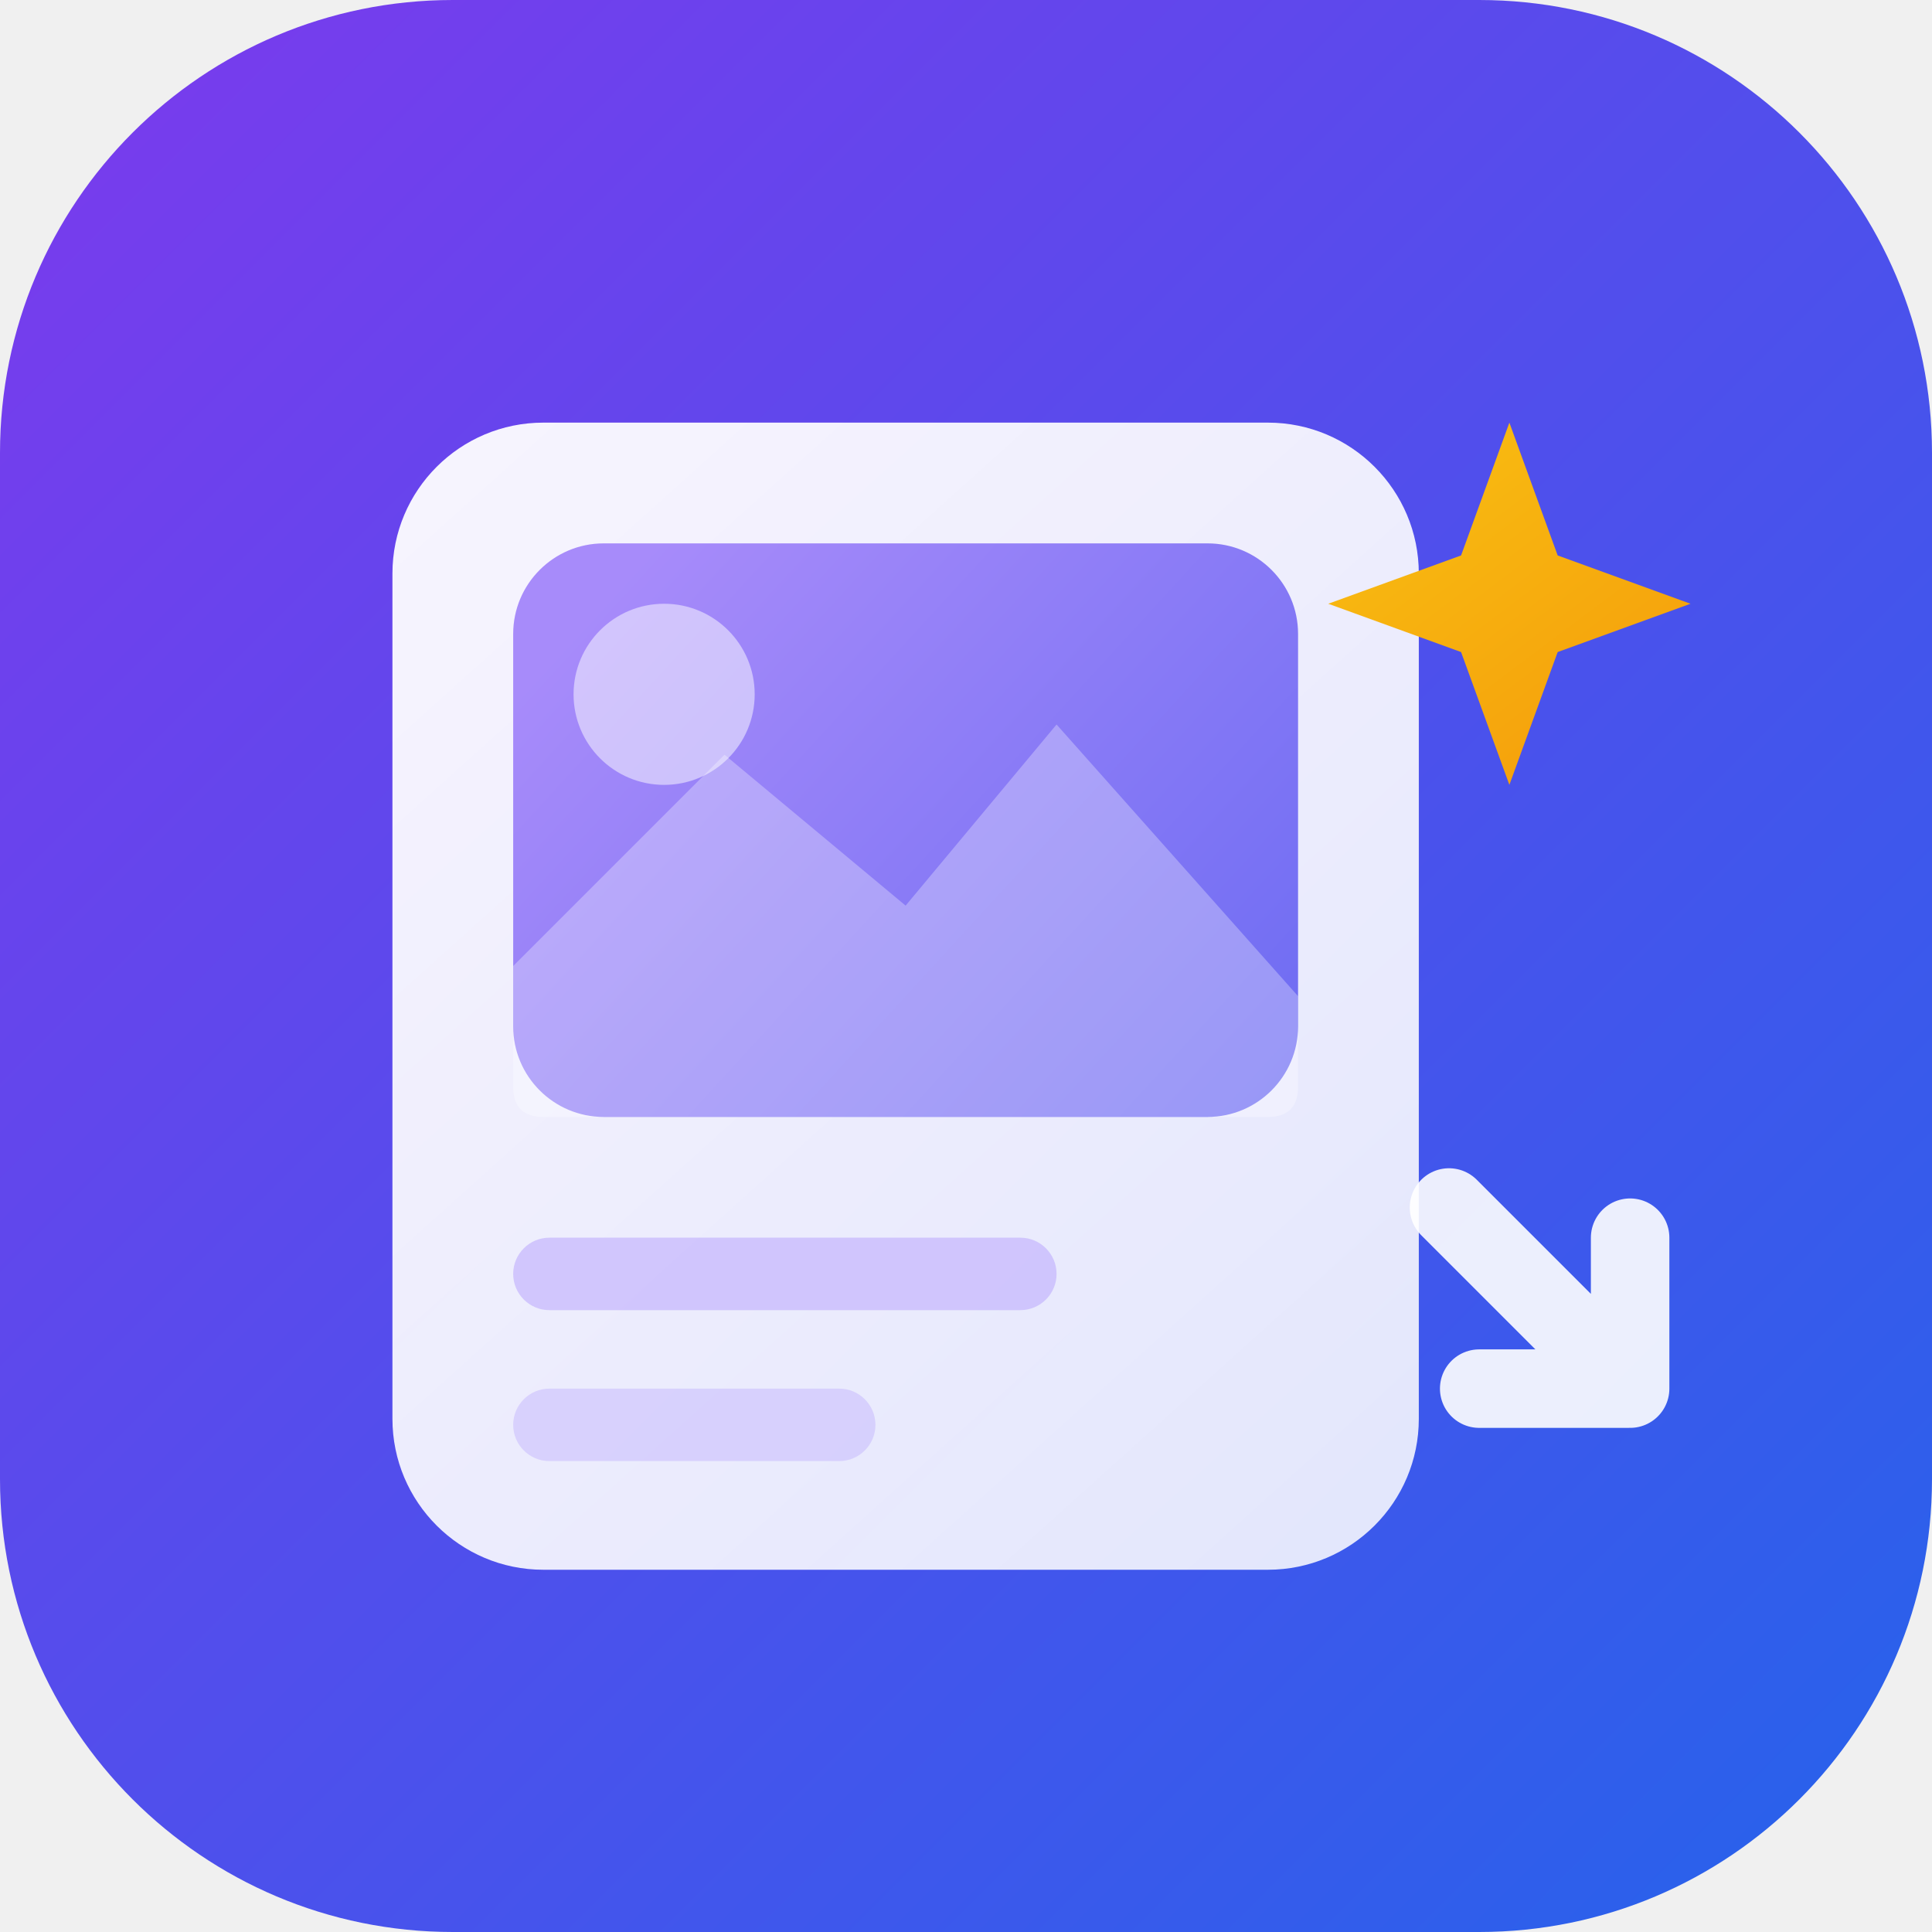
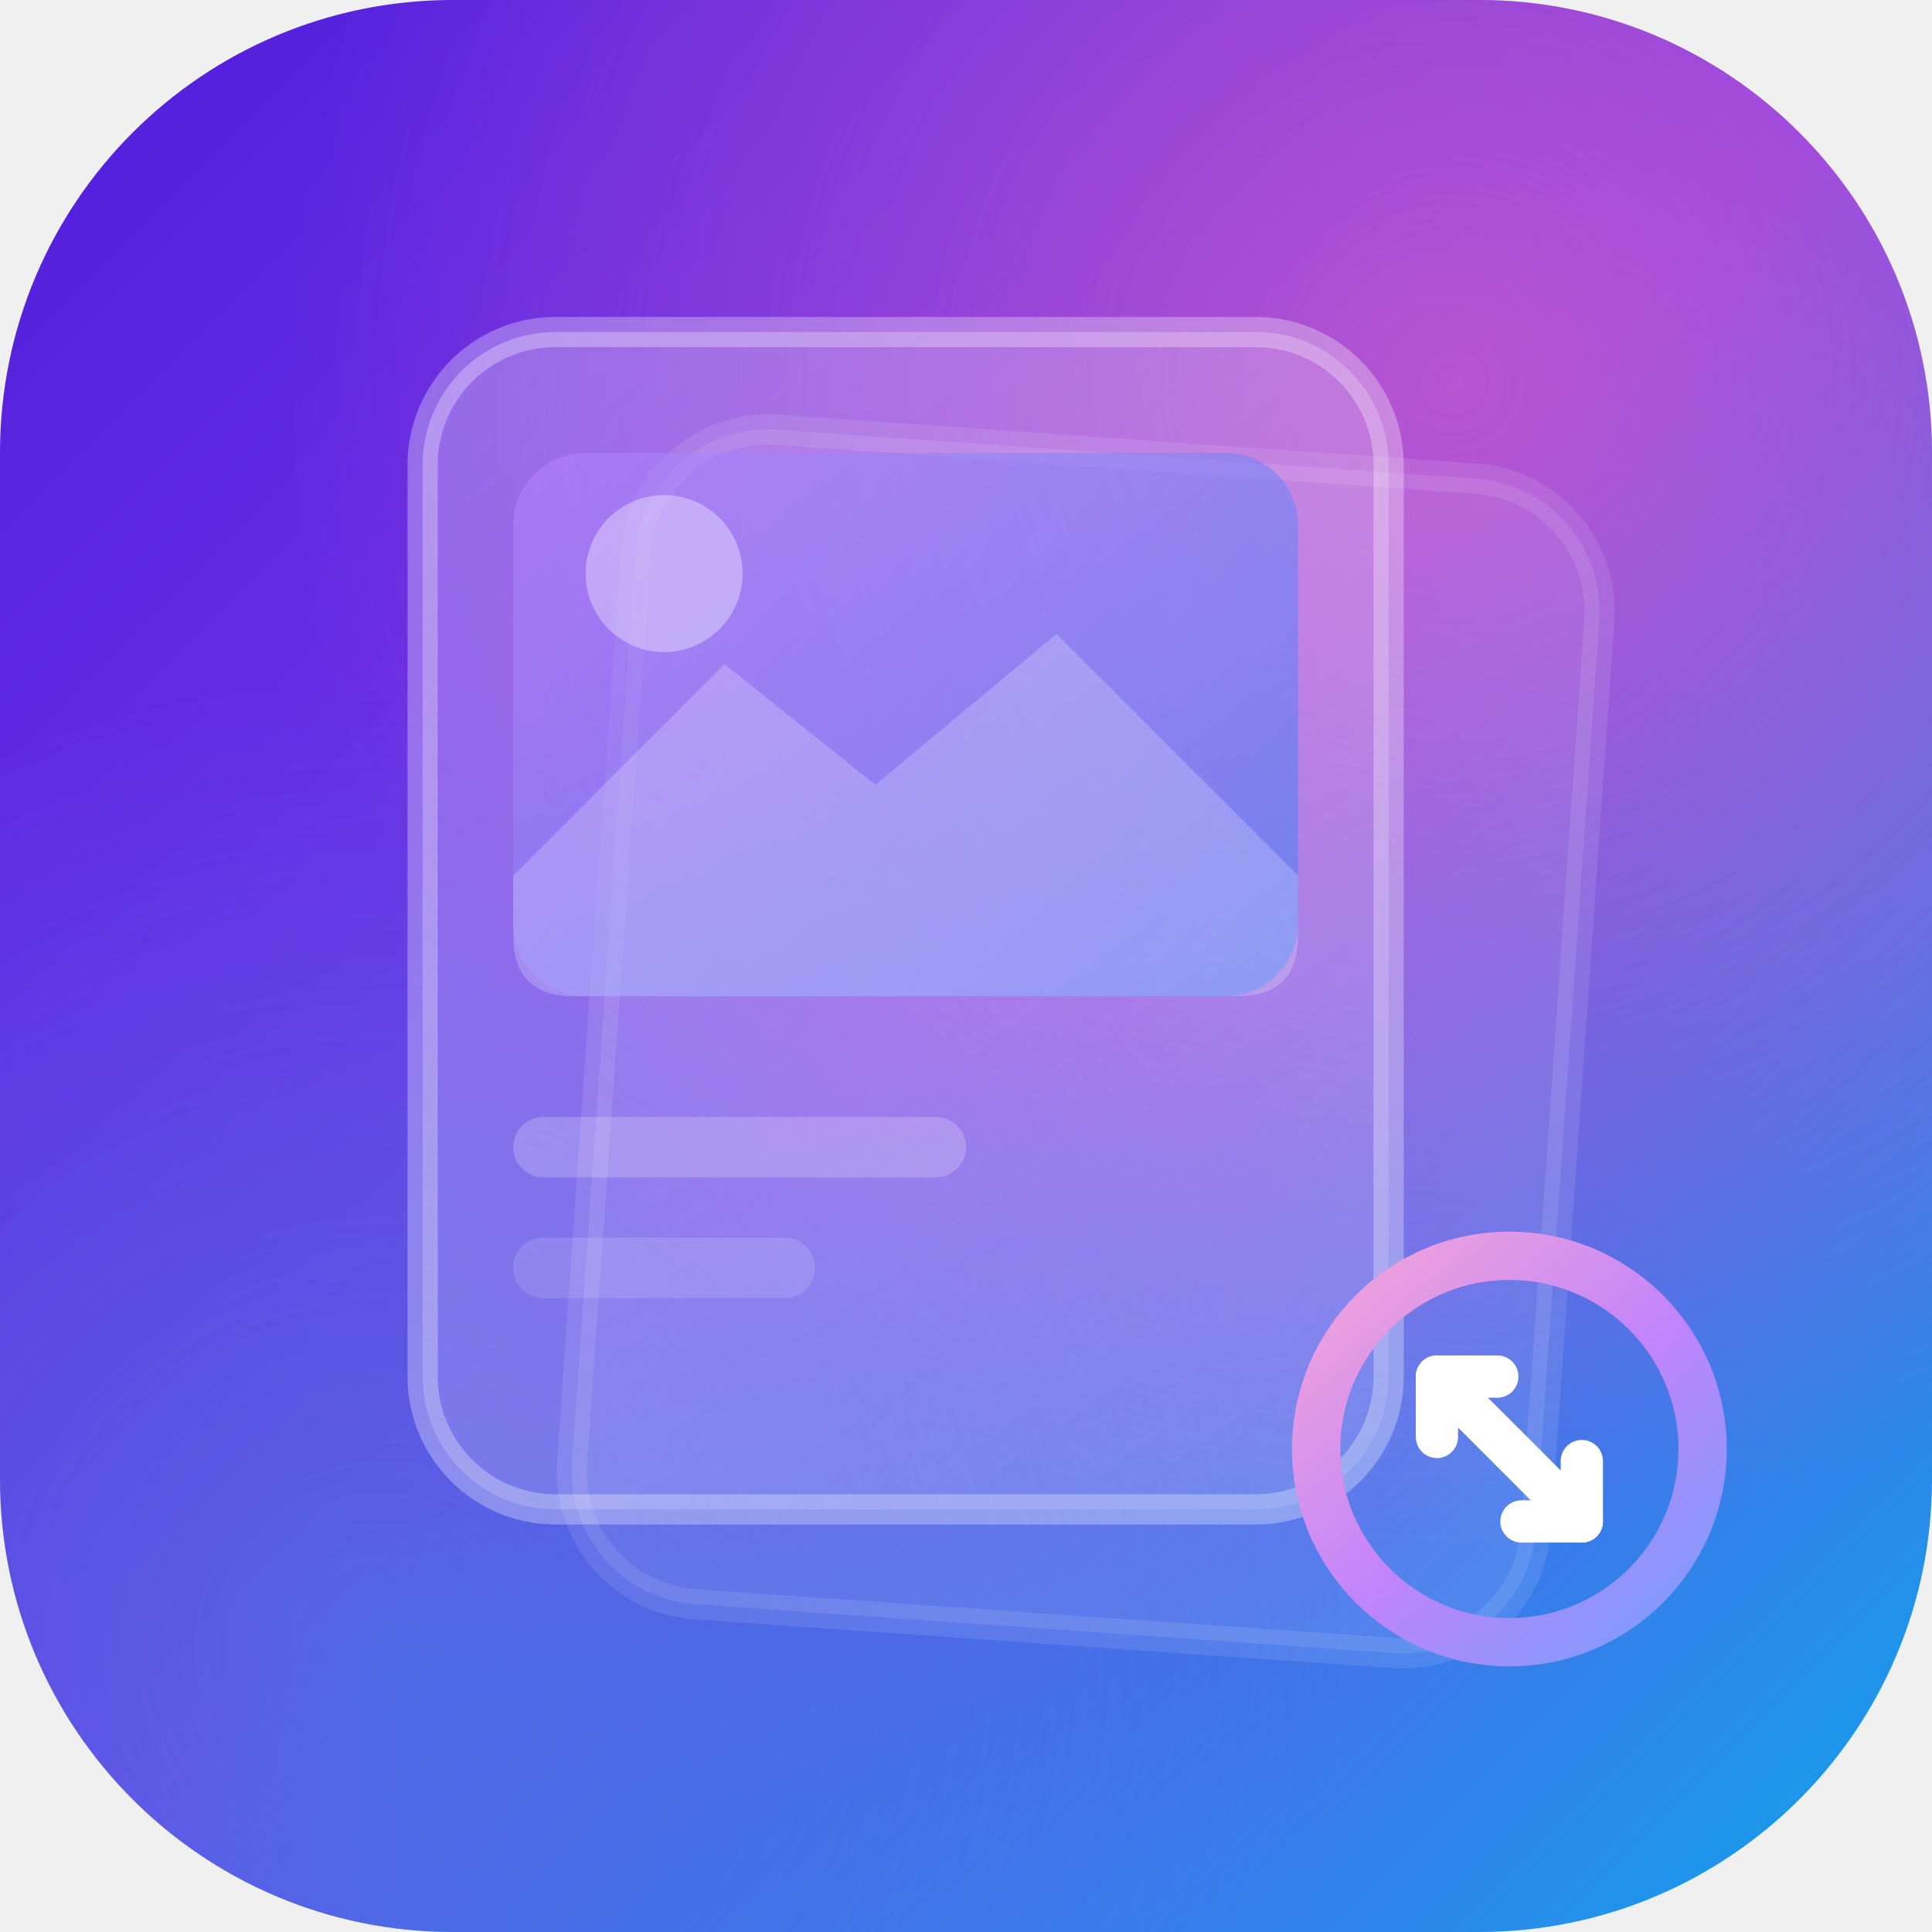
<svg xmlns="http://www.w3.org/2000/svg" viewBox="0 0 32 32" fill="none">
  <defs>
-     <linearGradient id="bg" x1="0" y1="0" x2="32" y2="32" gradientUnits="userSpaceOnUse">
-       <stop offset="0%" stop-color="#7c3aed" />
-       <stop offset="100%" stop-color="#2563eb" />
+     <linearGradient id="bg1" x1="0" y1="0" x2="32" y2="32" gradientUnits="userSpaceOnUse">
+       <stop offset="0%" stop-color="#4f1ddb" />
+       <stop offset="50%" stop-color="#7c3aed" />
+       <stop offset="100%" stop-color="#0ea5e9" />
    </linearGradient>
-     <linearGradient id="card" x1="6" y1="6" x2="24" y2="26" gradientUnits="userSpaceOnUse">
-       <stop offset="0%" stop-color="white" stop-opacity="0.95" />
-       <stop offset="100%" stop-color="white" stop-opacity="0.85" />
+     <radialGradient id="bg2" cx="75%" cy="20%" r="60%">
+       <stop offset="0%" stop-color="#f472b6" stop-opacity="0.5" />
+       <stop offset="100%" stop-color="#f472b6" stop-opacity="0" />
+     </radialGradient>
+     <radialGradient id="bg3" cx="20%" cy="85%" r="50%">
+       <stop offset="0%" stop-color="#06b6d4" stop-opacity="0.35" />
+       <stop offset="100%" stop-color="#06b6d4" stop-opacity="0" />
+     </radialGradient>
+     <linearGradient id="glass" x1="6" y1="5" x2="22" y2="27" gradientUnits="userSpaceOnUse">
+       <stop offset="0%" stop-color="white" stop-opacity="0.3" />
+       <stop offset="100%" stop-color="white" stop-opacity="0.1" />
    </linearGradient>
-     <linearGradient id="img" x1="9" y1="11" x2="21" y2="22" gradientUnits="userSpaceOnUse">
-       <stop offset="0%" stop-color="#a78bfa" />
-       <stop offset="100%" stop-color="#6366f1" />
+     <linearGradient id="img" x1="8" y1="7" x2="20" y2="18" gradientUnits="userSpaceOnUse">
+       <stop offset="0%" stop-color="#c084fc" />
+       <stop offset="100%" stop-color="#3b82f6" />
    </linearGradient>
-     <linearGradient id="sparkle" x1="22" y1="4" x2="28" y2="12" gradientUnits="userSpaceOnUse">
-       <stop offset="0%" stop-color="#facc15" />
-       <stop offset="100%" stop-color="#f59e0b" />
+     <linearGradient id="ring" x1="22" y1="20" x2="29" y2="28" gradientUnits="userSpaceOnUse">
+       <stop offset="0%" stop-color="#f9a8d4" />
+       <stop offset="50%" stop-color="#c084fc" />
+       <stop offset="100%" stop-color="#60a5fa" />
    </linearGradient>
  </defs>
-   <rect width="32" height="32" rx="7.5" fill="url(#bg)" />
-   <rect x="6.5" y="7" width="17" height="19" rx="2.5" fill="url(#card)" />
-   <rect x="8.5" y="9" width="13" height="9.5" rx="1.5" fill="url(#img)" />
-   <path d="M8.5 16 L12 12.5 L15 15 L17.5 12 L21.5 16.5 L21.5 18 Q21.5 18.5 21 18.5 L9 18.5 Q8.5 18.5 8.5 18Z" fill="white" opacity="0.3" />
-   <circle cx="11" cy="11.5" r="1.5" fill="white" opacity="0.5" />
-   <rect x="8.5" y="20.5" width="9" height="1.2" rx="0.6" fill="#c4b5fd" opacity="0.7" />
-   <rect x="8.5" y="23" width="6" height="1.2" rx="0.6" fill="#c4b5fd" opacity="0.5" />
-   <path d="M25 7 L25.8 9.2 L28 10 L25.8 10.8 L25 13 L24.2 10.8 L22 10 L24.2 9.2Z" fill="url(#sparkle)" />
-   <path d="M24 20 L27 23 M27 23 L27 20.5 M27 23 L24.5 23" stroke="white" stroke-width="1.3" stroke-linecap="round" stroke-linejoin="round" opacity="0.9" />
+   <rect width="32" height="32" rx="7.5" fill="url(#bg1)" />
+   <rect width="32" height="32" rx="7.5" fill="url(#bg2)" />
+   <rect width="32" height="32" rx="7.5" fill="url(#bg3)" />
+   <rect x="10" y="7.5" width="16" height="19.5" rx="2.2" fill="white" fill-opacity="0.1" stroke="white" stroke-opacity="0.1" stroke-width="0.5" transform="rotate(4, 18, 17)" />
+   <rect x="7" y="5.5" width="16" height="19.5" rx="2.2" fill="url(#glass)" stroke="white" stroke-opacity="0.3" stroke-width="0.5" />
+   <rect x="8.5" y="7.5" width="13" height="9" rx="1.2" fill="url(#img)" opacity="0.55" />
+   <path d="M8.5 14.5 L12 11 L14.5 13 L17.5 10.5 L21.5 14.5 L21.5 15.5 Q21.5 16.5 20.5 16.5 L9.5 16.5 Q8.5 16.5 8.5 15.5Z" fill="white" opacity="0.22" />
+   <circle cx="11" cy="9.5" r="1.3" fill="white" opacity="0.35" />
+   <rect x="8.5" y="18.5" width="7.5" height="1" rx="0.5" fill="white" opacity="0.2" />
+   <rect x="8.5" y="20.5" width="5" height="1" rx="0.5" fill="white" opacity="0.13" />
+   <circle cx="25" cy="24" r="3.2" fill="none" stroke="url(#ring)" stroke-width="0.8" />
+   <path d="M23.8 22.8 L26.2 25.2" stroke="white" stroke-width="0.7" stroke-linecap="round" />
+   <path d="M23.8 22.8 L23.8 23.8 M23.8 22.8 L24.8 22.8" stroke="white" stroke-width="0.7" stroke-linecap="round" />
+   <path d="M26.2 25.2 L26.2 24.2 M26.2 25.2 L25.2 25.2" stroke="white" stroke-width="0.7" stroke-linecap="round" />
</svg>
